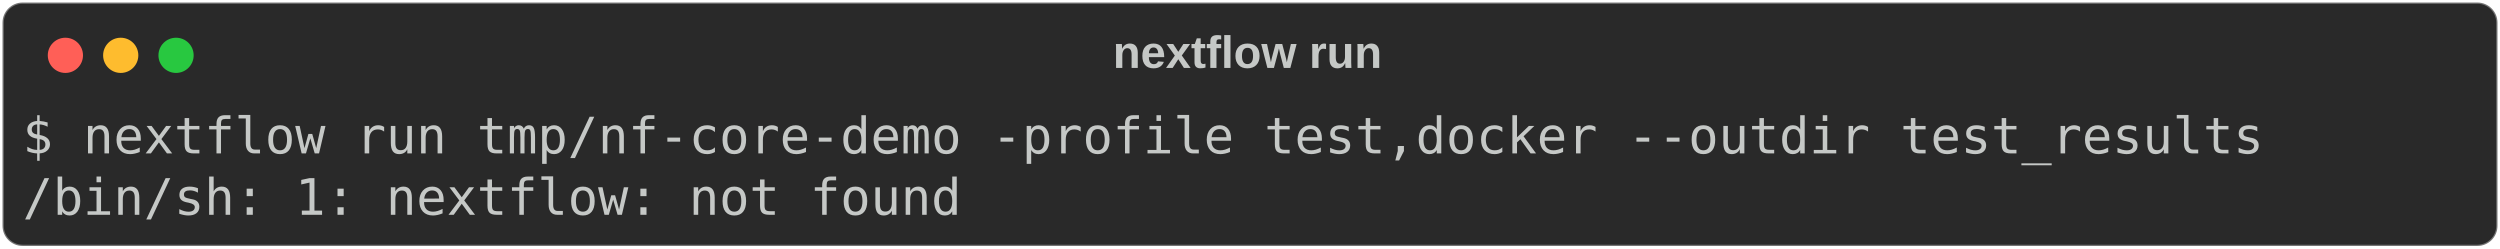
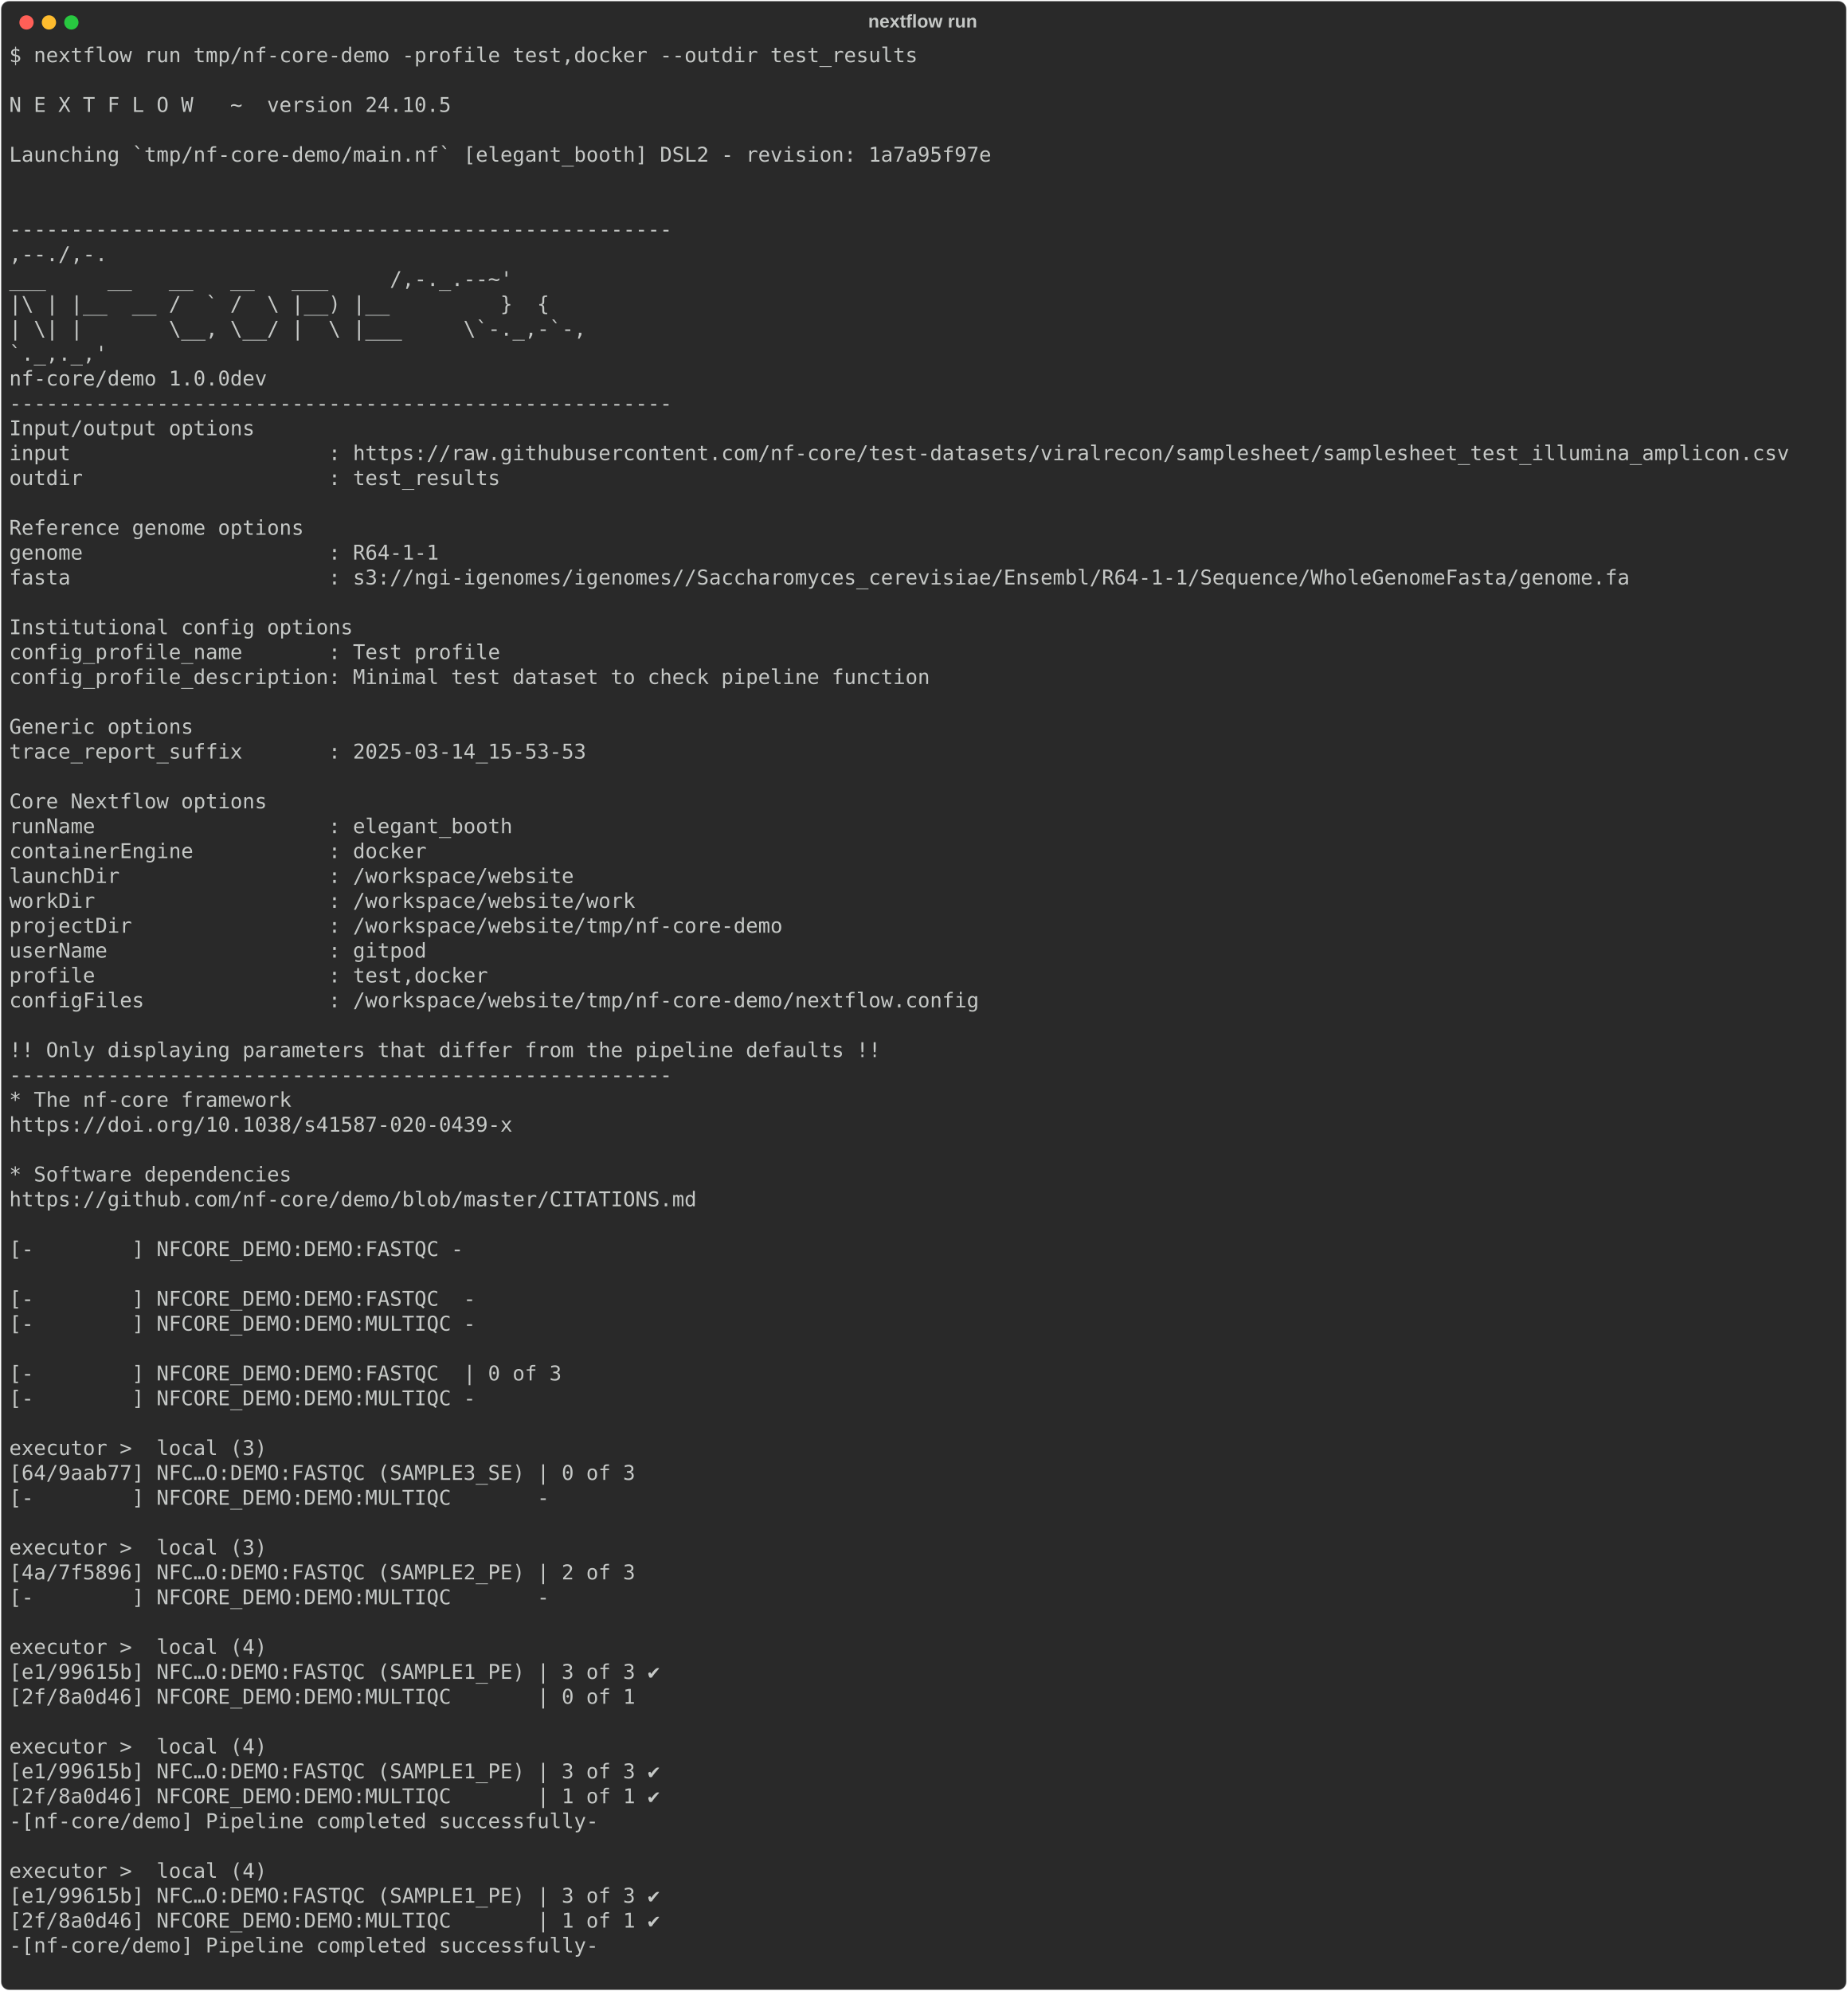
- <svg xmlns="http://www.w3.org/2000/svg" class="rich-terminal" viewBox="0 0 994 98.8">
+ <svg xmlns="http://www.w3.org/2000/svg" class="rich-terminal" viewBox="0 0 1812 1953.2">
  <style>

    @font-face {
        font-family: "Fira Code";
        src: local("FiraCode-Regular"),
                url("https://cdnjs.cloudflare.com/ajax/libs/firacode/6.2.0/woff2/FiraCode-Regular.woff2") format("woff2"),
                url("https://cdnjs.cloudflare.com/ajax/libs/firacode/6.2.0/woff/FiraCode-Regular.woff") format("woff");
        font-style: normal;
        font-weight: 400;
    }
    @font-face {
        font-family: "Fira Code";
        src: local("FiraCode-Bold"),
                url("https://cdnjs.cloudflare.com/ajax/libs/firacode/6.2.0/woff2/FiraCode-Bold.woff2") format("woff2"),
                url("https://cdnjs.cloudflare.com/ajax/libs/firacode/6.2.0/woff/FiraCode-Bold.woff") format("woff");
        font-style: bold;
        font-weight: 700;
    }

-     .terminal-211040878-matrix {
+     .terminal-649562657-matrix {
        font-family: Fira Code, monospace;
        font-size: 20px;
        line-height: 24.4px;
        font-variant-east-asian: full-width;
    }

-     .terminal-211040878-title {
+     .terminal-649562657-title {
        font-size: 18px;
        font-weight: bold;
        font-family: arial;
    }

-     .terminal-211040878-r1 { fill: #c5c8c6 }
+     .terminal-649562657-r1 { fill: #c5c8c6 }
    </style>
  <defs>
-     <clipPath id="terminal-211040878-clip-terminal">
-       <rect x="0" y="0" width="975.0" height="47.8" />
-     </clipPath>
-     <clipPath id="terminal-211040878-line-0">
-       <rect x="0" y="1.5" width="976" height="24.65" />
+     <clipPath id="terminal-649562657-clip-terminal">
+       <rect x="0" y="0" width="1792.4" height="1902.2" />
+     </clipPath>
+     <clipPath id="terminal-649562657-line-0">
+       <rect x="0" y="1.5" width="1793.4" height="24.65" />
+     </clipPath>
+     <clipPath id="terminal-649562657-line-1">
+       <rect x="0" y="25.9" width="1793.4" height="24.65" />
+     </clipPath>
+     <clipPath id="terminal-649562657-line-2">
+       <rect x="0" y="50.3" width="1793.4" height="24.65" />
+     </clipPath>
+     <clipPath id="terminal-649562657-line-3">
+       <rect x="0" y="74.7" width="1793.4" height="24.65" />
+     </clipPath>
+     <clipPath id="terminal-649562657-line-4">
+       <rect x="0" y="99.1" width="1793.4" height="24.65" />
+     </clipPath>
+     <clipPath id="terminal-649562657-line-5">
+       <rect x="0" y="123.5" width="1793.4" height="24.65" />
+     </clipPath>
+     <clipPath id="terminal-649562657-line-6">
+       <rect x="0" y="147.9" width="1793.4" height="24.65" />
+     </clipPath>
+     <clipPath id="terminal-649562657-line-7">
+       <rect x="0" y="172.3" width="1793.4" height="24.65" />
+     </clipPath>
+     <clipPath id="terminal-649562657-line-8">
+       <rect x="0" y="196.7" width="1793.4" height="24.65" />
+     </clipPath>
+     <clipPath id="terminal-649562657-line-9">
+       <rect x="0" y="221.1" width="1793.4" height="24.65" />
+     </clipPath>
+     <clipPath id="terminal-649562657-line-10">
+       <rect x="0" y="245.5" width="1793.4" height="24.65" />
+     </clipPath>
+     <clipPath id="terminal-649562657-line-11">
+       <rect x="0" y="269.9" width="1793.4" height="24.65" />
+     </clipPath>
+     <clipPath id="terminal-649562657-line-12">
+       <rect x="0" y="294.3" width="1793.4" height="24.65" />
+     </clipPath>
+     <clipPath id="terminal-649562657-line-13">
+       <rect x="0" y="318.7" width="1793.4" height="24.65" />
+     </clipPath>
+     <clipPath id="terminal-649562657-line-14">
+       <rect x="0" y="343.1" width="1793.4" height="24.65" />
+     </clipPath>
+     <clipPath id="terminal-649562657-line-15">
+       <rect x="0" y="367.5" width="1793.4" height="24.65" />
+     </clipPath>
+     <clipPath id="terminal-649562657-line-16">
+       <rect x="0" y="391.9" width="1793.4" height="24.65" />
+     </clipPath>
+     <clipPath id="terminal-649562657-line-17">
+       <rect x="0" y="416.3" width="1793.4" height="24.65" />
+     </clipPath>
+     <clipPath id="terminal-649562657-line-18">
+       <rect x="0" y="440.7" width="1793.4" height="24.65" />
+     </clipPath>
+     <clipPath id="terminal-649562657-line-19">
+       <rect x="0" y="465.1" width="1793.4" height="24.65" />
+     </clipPath>
+     <clipPath id="terminal-649562657-line-20">
+       <rect x="0" y="489.5" width="1793.4" height="24.65" />
+     </clipPath>
+     <clipPath id="terminal-649562657-line-21">
+       <rect x="0" y="513.9" width="1793.4" height="24.65" />
+     </clipPath>
+     <clipPath id="terminal-649562657-line-22">
+       <rect x="0" y="538.3" width="1793.4" height="24.65" />
+     </clipPath>
+     <clipPath id="terminal-649562657-line-23">
+       <rect x="0" y="562.7" width="1793.4" height="24.65" />
+     </clipPath>
+     <clipPath id="terminal-649562657-line-24">
+       <rect x="0" y="587.1" width="1793.4" height="24.65" />
+     </clipPath>
+     <clipPath id="terminal-649562657-line-25">
+       <rect x="0" y="611.5" width="1793.4" height="24.65" />
+     </clipPath>
+     <clipPath id="terminal-649562657-line-26">
+       <rect x="0" y="635.9" width="1793.4" height="24.65" />
+     </clipPath>
+     <clipPath id="terminal-649562657-line-27">
+       <rect x="0" y="660.3" width="1793.4" height="24.65" />
+     </clipPath>
+     <clipPath id="terminal-649562657-line-28">
+       <rect x="0" y="684.7" width="1793.4" height="24.65" />
+     </clipPath>
+     <clipPath id="terminal-649562657-line-29">
+       <rect x="0" y="709.1" width="1793.4" height="24.65" />
+     </clipPath>
+     <clipPath id="terminal-649562657-line-30">
+       <rect x="0" y="733.5" width="1793.4" height="24.65" />
+     </clipPath>
+     <clipPath id="terminal-649562657-line-31">
+       <rect x="0" y="757.9" width="1793.4" height="24.65" />
+     </clipPath>
+     <clipPath id="terminal-649562657-line-32">
+       <rect x="0" y="782.3" width="1793.4" height="24.65" />
+     </clipPath>
+     <clipPath id="terminal-649562657-line-33">
+       <rect x="0" y="806.7" width="1793.4" height="24.65" />
+     </clipPath>
+     <clipPath id="terminal-649562657-line-34">
+       <rect x="0" y="831.1" width="1793.4" height="24.65" />
+     </clipPath>
+     <clipPath id="terminal-649562657-line-35">
+       <rect x="0" y="855.5" width="1793.4" height="24.65" />
+     </clipPath>
+     <clipPath id="terminal-649562657-line-36">
+       <rect x="0" y="879.9" width="1793.4" height="24.65" />
+     </clipPath>
+     <clipPath id="terminal-649562657-line-37">
+       <rect x="0" y="904.3" width="1793.4" height="24.65" />
+     </clipPath>
+     <clipPath id="terminal-649562657-line-38">
+       <rect x="0" y="928.7" width="1793.4" height="24.65" />
+     </clipPath>
+     <clipPath id="terminal-649562657-line-39">
+       <rect x="0" y="953.1" width="1793.4" height="24.65" />
+     </clipPath>
+     <clipPath id="terminal-649562657-line-40">
+       <rect x="0" y="977.5" width="1793.4" height="24.65" />
+     </clipPath>
+     <clipPath id="terminal-649562657-line-41">
+       <rect x="0" y="1001.9" width="1793.4" height="24.65" />
+     </clipPath>
+     <clipPath id="terminal-649562657-line-42">
+       <rect x="0" y="1026.3" width="1793.4" height="24.65" />
+     </clipPath>
+     <clipPath id="terminal-649562657-line-43">
+       <rect x="0" y="1050.7" width="1793.4" height="24.65" />
+     </clipPath>
+     <clipPath id="terminal-649562657-line-44">
+       <rect x="0" y="1075.1" width="1793.4" height="24.65" />
+     </clipPath>
+     <clipPath id="terminal-649562657-line-45">
+       <rect x="0" y="1099.5" width="1793.4" height="24.65" />
+     </clipPath>
+     <clipPath id="terminal-649562657-line-46">
+       <rect x="0" y="1123.9" width="1793.4" height="24.65" />
+     </clipPath>
+     <clipPath id="terminal-649562657-line-47">
+       <rect x="0" y="1148.3" width="1793.4" height="24.65" />
+     </clipPath>
+     <clipPath id="terminal-649562657-line-48">
+       <rect x="0" y="1172.7" width="1793.4" height="24.65" />
+     </clipPath>
+     <clipPath id="terminal-649562657-line-49">
+       <rect x="0" y="1197.1" width="1793.4" height="24.65" />
+     </clipPath>
+     <clipPath id="terminal-649562657-line-50">
+       <rect x="0" y="1221.5" width="1793.4" height="24.65" />
+     </clipPath>
+     <clipPath id="terminal-649562657-line-51">
+       <rect x="0" y="1245.9" width="1793.4" height="24.65" />
+     </clipPath>
+     <clipPath id="terminal-649562657-line-52">
+       <rect x="0" y="1270.3" width="1793.4" height="24.65" />
+     </clipPath>
+     <clipPath id="terminal-649562657-line-53">
+       <rect x="0" y="1294.7" width="1793.4" height="24.65" />
+     </clipPath>
+     <clipPath id="terminal-649562657-line-54">
+       <rect x="0" y="1319.1" width="1793.4" height="24.65" />
+     </clipPath>
+     <clipPath id="terminal-649562657-line-55">
+       <rect x="0" y="1343.5" width="1793.4" height="24.65" />
+     </clipPath>
+     <clipPath id="terminal-649562657-line-56">
+       <rect x="0" y="1367.9" width="1793.4" height="24.65" />
+     </clipPath>
+     <clipPath id="terminal-649562657-line-57">
+       <rect x="0" y="1392.3" width="1793.4" height="24.65" />
+     </clipPath>
+     <clipPath id="terminal-649562657-line-58">
+       <rect x="0" y="1416.7" width="1793.4" height="24.65" />
+     </clipPath>
+     <clipPath id="terminal-649562657-line-59">
+       <rect x="0" y="1441.1" width="1793.4" height="24.65" />
+     </clipPath>
+     <clipPath id="terminal-649562657-line-60">
+       <rect x="0" y="1465.5" width="1793.4" height="24.65" />
+     </clipPath>
+     <clipPath id="terminal-649562657-line-61">
+       <rect x="0" y="1489.9" width="1793.4" height="24.65" />
+     </clipPath>
+     <clipPath id="terminal-649562657-line-62">
+       <rect x="0" y="1514.3" width="1793.4" height="24.65" />
+     </clipPath>
+     <clipPath id="terminal-649562657-line-63">
+       <rect x="0" y="1538.7" width="1793.4" height="24.65" />
+     </clipPath>
+     <clipPath id="terminal-649562657-line-64">
+       <rect x="0" y="1563.1" width="1793.4" height="24.65" />
+     </clipPath>
+     <clipPath id="terminal-649562657-line-65">
+       <rect x="0" y="1587.5" width="1793.4" height="24.65" />
+     </clipPath>
+     <clipPath id="terminal-649562657-line-66">
+       <rect x="0" y="1611.9" width="1793.4" height="24.65" />
+     </clipPath>
+     <clipPath id="terminal-649562657-line-67">
+       <rect x="0" y="1636.3" width="1793.4" height="24.65" />
+     </clipPath>
+     <clipPath id="terminal-649562657-line-68">
+       <rect x="0" y="1660.7" width="1793.4" height="24.65" />
+     </clipPath>
+     <clipPath id="terminal-649562657-line-69">
+       <rect x="0" y="1685.1" width="1793.4" height="24.65" />
+     </clipPath>
+     <clipPath id="terminal-649562657-line-70">
+       <rect x="0" y="1709.5" width="1793.4" height="24.65" />
+     </clipPath>
+     <clipPath id="terminal-649562657-line-71">
+       <rect x="0" y="1733.9" width="1793.4" height="24.65" />
+     </clipPath>
+     <clipPath id="terminal-649562657-line-72">
+       <rect x="0" y="1758.3" width="1793.4" height="24.65" />
+     </clipPath>
+     <clipPath id="terminal-649562657-line-73">
+       <rect x="0" y="1782.7" width="1793.4" height="24.65" />
+     </clipPath>
+     <clipPath id="terminal-649562657-line-74">
+       <rect x="0" y="1807.1" width="1793.4" height="24.65" />
+     </clipPath>
+     <clipPath id="terminal-649562657-line-75">
+       <rect x="0" y="1831.5" width="1793.4" height="24.65" />
+     </clipPath>
+     <clipPath id="terminal-649562657-line-76">
+       <rect x="0" y="1855.9" width="1793.4" height="24.65" />
    </clipPath>
  </defs>
-   <rect fill="#292929" stroke="rgba(255,255,255,0.35)" stroke-width="1" x="1" y="1" width="992" height="96.8" rx="8" />
-   <text class="terminal-211040878-title" fill="#c5c8c6" text-anchor="middle" x="496" y="27">nextflow run</text>
+   <rect fill="#292929" stroke="rgba(255,255,255,0.35)" stroke-width="1" x="1" y="1" width="1810" height="1951.2" rx="8" />
+   <text class="terminal-649562657-title" fill="#c5c8c6" text-anchor="middle" x="905" y="27">nextflow run</text>
  <g transform="translate(26,22)">
    <circle cx="0" cy="0" r="7" fill="#ff5f57" />
    <circle cx="22" cy="0" r="7" fill="#febc2e" />
    <circle cx="44" cy="0" r="7" fill="#28c840" />
  </g>
-   <g transform="translate(9, 41)" clip-path="url(#terminal-211040878-clip-terminal)">
-     <g class="terminal-211040878-matrix">
-       <text class="terminal-211040878-r1" x="0" y="20" textLength="902.8" clip-path="url(#terminal-211040878-line-0)">$ nextflow run tmp/nf-core-demo -profile test,docker --outdir test_results</text>
-       <text class="terminal-211040878-r1" x="976" y="20" textLength="12.2" clip-path="url(#terminal-211040878-line-0)">
- </text>
-       <text class="terminal-211040878-r1" x="0" y="44.4" textLength="378.2" clip-path="url(#terminal-211040878-line-1)">/bin/sh: 1: nextflow: not found</text>
-       <text class="terminal-211040878-r1" x="976" y="44.4" textLength="12.2" clip-path="url(#terminal-211040878-line-1)">
+   <g transform="translate(9, 41)" clip-path="url(#terminal-649562657-clip-terminal)">
+     <g class="terminal-649562657-matrix">
+       <text class="terminal-649562657-r1" x="0" y="20" textLength="902.8" clip-path="url(#terminal-649562657-line-0)">$ nextflow run tmp/nf-core-demo -profile test,docker --outdir test_results</text>
+       <text class="terminal-649562657-r1" x="1793.4" y="20" textLength="12.2" clip-path="url(#terminal-649562657-line-0)">
+ </text>
+       <text class="terminal-649562657-r1" x="1793.4" y="44.4" textLength="12.2" clip-path="url(#terminal-649562657-line-1)">
+ </text>
+       <text class="terminal-649562657-r1" x="0" y="68.8" textLength="451.4" clip-path="url(#terminal-649562657-line-2)"> N E X T F L O W   ~  version 24.10.5</text>
+       <text class="terminal-649562657-r1" x="1793.4" y="68.8" textLength="12.2" clip-path="url(#terminal-649562657-line-2)">
+ </text>
+       <text class="terminal-649562657-r1" x="1793.4" y="93.2" textLength="12.2" clip-path="url(#terminal-649562657-line-3)">
+ </text>
+       <text class="terminal-649562657-r1" x="0" y="117.6" textLength="976" clip-path="url(#terminal-649562657-line-4)">Launching `tmp/nf-core-demo/main.nf` [elegant_booth] DSL2 - revision: 1a7a95f97e</text>
+       <text class="terminal-649562657-r1" x="1793.4" y="117.6" textLength="12.2" clip-path="url(#terminal-649562657-line-4)">
+ </text>
+       <text class="terminal-649562657-r1" x="1793.4" y="142" textLength="12.2" clip-path="url(#terminal-649562657-line-5)">
+ </text>
+       <text class="terminal-649562657-r1" x="1793.4" y="166.4" textLength="12.2" clip-path="url(#terminal-649562657-line-6)">
+ </text>
+       <text class="terminal-649562657-r1" x="0" y="190.8" textLength="658.8" clip-path="url(#terminal-649562657-line-7)">------------------------------------------------------</text>
+       <text class="terminal-649562657-r1" x="1793.4" y="190.8" textLength="12.2" clip-path="url(#terminal-649562657-line-7)">
+ </text>
+       <text class="terminal-649562657-r1" x="0" y="215.2" textLength="585.6" clip-path="url(#terminal-649562657-line-8)">                                        ,--./,-.</text>
+       <text class="terminal-649562657-r1" x="1793.4" y="215.2" textLength="12.2" clip-path="url(#terminal-649562657-line-8)">
+ </text>
+       <text class="terminal-649562657-r1" x="0" y="239.6" textLength="597.8" clip-path="url(#terminal-649562657-line-9)">        ___     __   __   __   ___     /,-._.--~'</text>
+       <text class="terminal-649562657-r1" x="1793.4" y="239.6" textLength="12.2" clip-path="url(#terminal-649562657-line-9)">
+ </text>
+       <text class="terminal-649562657-r1" x="0" y="264" textLength="561.2" clip-path="url(#terminal-649562657-line-10)">  |\ | |__  __ /  ` /  \ |__) |__         }  {</text>
+       <text class="terminal-649562657-r1" x="1793.4" y="264" textLength="12.2" clip-path="url(#terminal-649562657-line-10)">
+ </text>
+       <text class="terminal-649562657-r1" x="0" y="288.4" textLength="597.8" clip-path="url(#terminal-649562657-line-11)">  | \| |       \__, \__/ |  \ |___     \`-._,-`-,</text>
+       <text class="terminal-649562657-r1" x="1793.4" y="288.4" textLength="12.2" clip-path="url(#terminal-649562657-line-11)">
+ </text>
+       <text class="terminal-649562657-r1" x="0" y="312.8" textLength="585.6" clip-path="url(#terminal-649562657-line-12)">                                        `._,._,'</text>
+       <text class="terminal-649562657-r1" x="1793.4" y="312.8" textLength="12.2" clip-path="url(#terminal-649562657-line-12)">
+ </text>
+       <text class="terminal-649562657-r1" x="0" y="337.2" textLength="280.6" clip-path="url(#terminal-649562657-line-13)">  nf-core/demo 1.0.0dev</text>
+       <text class="terminal-649562657-r1" x="1793.4" y="337.2" textLength="12.2" clip-path="url(#terminal-649562657-line-13)">
+ </text>
+       <text class="terminal-649562657-r1" x="0" y="361.6" textLength="658.8" clip-path="url(#terminal-649562657-line-14)">------------------------------------------------------</text>
+       <text class="terminal-649562657-r1" x="1793.4" y="361.6" textLength="12.2" clip-path="url(#terminal-649562657-line-14)">
+ </text>
+       <text class="terminal-649562657-r1" x="0" y="386" textLength="244" clip-path="url(#terminal-649562657-line-15)">Input/output options</text>
+       <text class="terminal-649562657-r1" x="1793.4" y="386" textLength="12.2" clip-path="url(#terminal-649562657-line-15)">
+ </text>
+       <text class="terminal-649562657-r1" x="0" y="410.4" textLength="1793.4" clip-path="url(#terminal-649562657-line-16)">  input                     : https://raw.githubusercontent.com/nf-core/test-datasets/viralrecon/samplesheet/samplesheet_test_illumina_amplicon.csv</text>
+       <text class="terminal-649562657-r1" x="1793.4" y="410.4" textLength="12.2" clip-path="url(#terminal-649562657-line-16)">
+ </text>
+       <text class="terminal-649562657-r1" x="0" y="434.8" textLength="512.4" clip-path="url(#terminal-649562657-line-17)">  outdir                    : test_results</text>
+       <text class="terminal-649562657-r1" x="1793.4" y="434.8" textLength="12.2" clip-path="url(#terminal-649562657-line-17)">
+ </text>
+       <text class="terminal-649562657-r1" x="1793.4" y="459.2" textLength="12.2" clip-path="url(#terminal-649562657-line-18)">
+ </text>
+       <text class="terminal-649562657-r1" x="0" y="483.6" textLength="292.8" clip-path="url(#terminal-649562657-line-19)">Reference genome options</text>
+       <text class="terminal-649562657-r1" x="1793.4" y="483.6" textLength="12.2" clip-path="url(#terminal-649562657-line-19)">
+ </text>
+       <text class="terminal-649562657-r1" x="0" y="508" textLength="451.4" clip-path="url(#terminal-649562657-line-20)">  genome                    : R64-1-1</text>
+       <text class="terminal-649562657-r1" x="1793.4" y="508" textLength="12.2" clip-path="url(#terminal-649562657-line-20)">
+ </text>
+       <text class="terminal-649562657-r1" x="0" y="532.4" textLength="1634.8" clip-path="url(#terminal-649562657-line-21)">  fasta                     : s3://ngi-igenomes/igenomes//Saccharomyces_cerevisiae/Ensembl/R64-1-1/Sequence/WholeGenomeFasta/genome.fa</text>
+       <text class="terminal-649562657-r1" x="1793.4" y="532.4" textLength="12.2" clip-path="url(#terminal-649562657-line-21)">
+ </text>
+       <text class="terminal-649562657-r1" x="1793.4" y="556.8" textLength="12.2" clip-path="url(#terminal-649562657-line-22)">
+ </text>
+       <text class="terminal-649562657-r1" x="0" y="581.2" textLength="341.6" clip-path="url(#terminal-649562657-line-23)">Institutional config options</text>
+       <text class="terminal-649562657-r1" x="1793.4" y="581.2" textLength="12.2" clip-path="url(#terminal-649562657-line-23)">
+ </text>
+       <text class="terminal-649562657-r1" x="0" y="605.6" textLength="512.4" clip-path="url(#terminal-649562657-line-24)">  config_profile_name       : Test profile</text>
+       <text class="terminal-649562657-r1" x="1793.4" y="605.6" textLength="12.2" clip-path="url(#terminal-649562657-line-24)">
+ </text>
+       <text class="terminal-649562657-r1" x="0" y="630" textLength="939.4" clip-path="url(#terminal-649562657-line-25)">  config_profile_description: Minimal test dataset to check pipeline function</text>
+       <text class="terminal-649562657-r1" x="1793.4" y="630" textLength="12.2" clip-path="url(#terminal-649562657-line-25)">
+ </text>
+       <text class="terminal-649562657-r1" x="1793.4" y="654.4" textLength="12.2" clip-path="url(#terminal-649562657-line-26)">
+ </text>
+       <text class="terminal-649562657-r1" x="0" y="678.8" textLength="183" clip-path="url(#terminal-649562657-line-27)">Generic options</text>
+       <text class="terminal-649562657-r1" x="1793.4" y="678.8" textLength="12.2" clip-path="url(#terminal-649562657-line-27)">
+ </text>
+       <text class="terminal-649562657-r1" x="0" y="703.2" textLength="597.8" clip-path="url(#terminal-649562657-line-28)">  trace_report_suffix       : 2025-03-14_15-53-53</text>
+       <text class="terminal-649562657-r1" x="1793.4" y="703.2" textLength="12.2" clip-path="url(#terminal-649562657-line-28)">
+ </text>
+       <text class="terminal-649562657-r1" x="1793.4" y="727.6" textLength="12.2" clip-path="url(#terminal-649562657-line-29)">
+ </text>
+       <text class="terminal-649562657-r1" x="0" y="752" textLength="256.2" clip-path="url(#terminal-649562657-line-30)">Core Nextflow options</text>
+       <text class="terminal-649562657-r1" x="1793.4" y="752" textLength="12.2" clip-path="url(#terminal-649562657-line-30)">
+ </text>
+       <text class="terminal-649562657-r1" x="0" y="776.4" textLength="524.6" clip-path="url(#terminal-649562657-line-31)">  runName                   : elegant_booth</text>
+       <text class="terminal-649562657-r1" x="1793.4" y="776.4" textLength="12.2" clip-path="url(#terminal-649562657-line-31)">
+ </text>
+       <text class="terminal-649562657-r1" x="0" y="800.8" textLength="439.2" clip-path="url(#terminal-649562657-line-32)">  containerEngine           : docker</text>
+       <text class="terminal-649562657-r1" x="1793.4" y="800.8" textLength="12.2" clip-path="url(#terminal-649562657-line-32)">
+ </text>
+       <text class="terminal-649562657-r1" x="0" y="825.2" textLength="585.6" clip-path="url(#terminal-649562657-line-33)">  launchDir                 : /workspace/website</text>
+       <text class="terminal-649562657-r1" x="1793.4" y="825.2" textLength="12.2" clip-path="url(#terminal-649562657-line-33)">
+ </text>
+       <text class="terminal-649562657-r1" x="0" y="849.6" textLength="646.6" clip-path="url(#terminal-649562657-line-34)">  workDir                   : /workspace/website/work</text>
+       <text class="terminal-649562657-r1" x="1793.4" y="849.6" textLength="12.2" clip-path="url(#terminal-649562657-line-34)">
+ </text>
+       <text class="terminal-649562657-r1" x="0" y="874" textLength="793" clip-path="url(#terminal-649562657-line-35)">  projectDir                : /workspace/website/tmp/nf-core-demo</text>
+       <text class="terminal-649562657-r1" x="1793.4" y="874" textLength="12.2" clip-path="url(#terminal-649562657-line-35)">
+ </text>
+       <text class="terminal-649562657-r1" x="0" y="898.4" textLength="439.2" clip-path="url(#terminal-649562657-line-36)">  userName                  : gitpod</text>
+       <text class="terminal-649562657-r1" x="1793.4" y="898.4" textLength="12.2" clip-path="url(#terminal-649562657-line-36)">
+ </text>
+       <text class="terminal-649562657-r1" x="0" y="922.8" textLength="500.2" clip-path="url(#terminal-649562657-line-37)">  profile                   : test,docker</text>
+       <text class="terminal-649562657-r1" x="1793.4" y="922.8" textLength="12.2" clip-path="url(#terminal-649562657-line-37)">
+ </text>
+       <text class="terminal-649562657-r1" x="0" y="947.2" textLength="988.2" clip-path="url(#terminal-649562657-line-38)">  configFiles               : /workspace/website/tmp/nf-core-demo/nextflow.config</text>
+       <text class="terminal-649562657-r1" x="1793.4" y="947.2" textLength="12.2" clip-path="url(#terminal-649562657-line-38)">
+ </text>
+       <text class="terminal-649562657-r1" x="1793.4" y="971.6" textLength="12.2" clip-path="url(#terminal-649562657-line-39)">
+ </text>
+       <text class="terminal-649562657-r1" x="0" y="996" textLength="866.2" clip-path="url(#terminal-649562657-line-40)">!! Only displaying parameters that differ from the pipeline defaults !!</text>
+       <text class="terminal-649562657-r1" x="1793.4" y="996" textLength="12.2" clip-path="url(#terminal-649562657-line-40)">
+ </text>
+       <text class="terminal-649562657-r1" x="0" y="1020.4" textLength="658.8" clip-path="url(#terminal-649562657-line-41)">------------------------------------------------------</text>
+       <text class="terminal-649562657-r1" x="1793.4" y="1020.4" textLength="12.2" clip-path="url(#terminal-649562657-line-41)">
+ </text>
+       <text class="terminal-649562657-r1" x="0" y="1044.8" textLength="280.6" clip-path="url(#terminal-649562657-line-42)">* The nf-core framework</text>
+       <text class="terminal-649562657-r1" x="1793.4" y="1044.8" textLength="12.2" clip-path="url(#terminal-649562657-line-42)">
+ </text>
+       <text class="terminal-649562657-r1" x="0" y="1069.2" textLength="549" clip-path="url(#terminal-649562657-line-43)">    https://doi.org/10.1038/s41587-020-0439-x</text>
+       <text class="terminal-649562657-r1" x="1793.4" y="1069.2" textLength="12.2" clip-path="url(#terminal-649562657-line-43)">
+ </text>
+       <text class="terminal-649562657-r1" x="1793.4" y="1093.6" textLength="12.2" clip-path="url(#terminal-649562657-line-44)">
+ </text>
+       <text class="terminal-649562657-r1" x="0" y="1118" textLength="280.6" clip-path="url(#terminal-649562657-line-45)">* Software dependencies</text>
+       <text class="terminal-649562657-r1" x="1793.4" y="1118" textLength="12.2" clip-path="url(#terminal-649562657-line-45)">
+ </text>
+       <text class="terminal-649562657-r1" x="0" y="1142.4" textLength="732" clip-path="url(#terminal-649562657-line-46)">    https://github.com/nf-core/demo/blob/master/CITATIONS.md</text>
+       <text class="terminal-649562657-r1" x="1793.4" y="1142.4" textLength="12.2" clip-path="url(#terminal-649562657-line-46)">
+ </text>
+       <text class="terminal-649562657-r1" x="1793.4" y="1166.8" textLength="12.2" clip-path="url(#terminal-649562657-line-47)">
+ </text>
+       <text class="terminal-649562657-r1" x="0" y="1191.2" textLength="451.4" clip-path="url(#terminal-649562657-line-48)">[-        ] NFCORE_DEMO:DEMO:FASTQC -</text>
+       <text class="terminal-649562657-r1" x="1793.4" y="1191.2" textLength="12.2" clip-path="url(#terminal-649562657-line-48)">
+ </text>
+       <text class="terminal-649562657-r1" x="1793.4" y="1215.6" textLength="12.2" clip-path="url(#terminal-649562657-line-49)">
+ </text>
+       <text class="terminal-649562657-r1" x="0" y="1240" textLength="463.6" clip-path="url(#terminal-649562657-line-50)">[-        ] NFCORE_DEMO:DEMO:FASTQC  -</text>
+       <text class="terminal-649562657-r1" x="1793.4" y="1240" textLength="12.2" clip-path="url(#terminal-649562657-line-50)">
+ </text>
+       <text class="terminal-649562657-r1" x="0" y="1264.4" textLength="463.6" clip-path="url(#terminal-649562657-line-51)">[-        ] NFCORE_DEMO:DEMO:MULTIQC -</text>
+       <text class="terminal-649562657-r1" x="1793.4" y="1264.4" textLength="12.2" clip-path="url(#terminal-649562657-line-51)">
+ </text>
+       <text class="terminal-649562657-r1" x="1793.4" y="1288.8" textLength="12.2" clip-path="url(#terminal-649562657-line-52)">
+ </text>
+       <text class="terminal-649562657-r1" x="0" y="1313.2" textLength="549" clip-path="url(#terminal-649562657-line-53)">[-        ] NFCORE_DEMO:DEMO:FASTQC  | 0 of 3</text>
+       <text class="terminal-649562657-r1" x="1793.4" y="1313.2" textLength="12.2" clip-path="url(#terminal-649562657-line-53)">
+ </text>
+       <text class="terminal-649562657-r1" x="0" y="1337.6" textLength="463.6" clip-path="url(#terminal-649562657-line-54)">[-        ] NFCORE_DEMO:DEMO:MULTIQC -</text>
+       <text class="terminal-649562657-r1" x="1793.4" y="1337.6" textLength="12.2" clip-path="url(#terminal-649562657-line-54)">
+ </text>
+       <text class="terminal-649562657-r1" x="1793.4" y="1362" textLength="12.2" clip-path="url(#terminal-649562657-line-55)">
+ </text>
+       <text class="terminal-649562657-r1" x="0" y="1386.4" textLength="256.2" clip-path="url(#terminal-649562657-line-56)">executor &gt;  local (3)</text>
+       <text class="terminal-649562657-r1" x="1793.4" y="1386.4" textLength="12.2" clip-path="url(#terminal-649562657-line-56)">
+ </text>
+       <text class="terminal-649562657-r1" x="0" y="1410.8" textLength="622.2" clip-path="url(#terminal-649562657-line-57)">[64/9aab77] NFC…O:DEMO:FASTQC (SAMPLE3_SE) | 0 of 3</text>
+       <text class="terminal-649562657-r1" x="1793.4" y="1410.8" textLength="12.2" clip-path="url(#terminal-649562657-line-57)">
+ </text>
+       <text class="terminal-649562657-r1" x="0" y="1435.2" textLength="536.8" clip-path="url(#terminal-649562657-line-58)">[-        ] NFCORE_DEMO:DEMO:MULTIQC       -</text>
+       <text class="terminal-649562657-r1" x="1793.4" y="1435.2" textLength="12.2" clip-path="url(#terminal-649562657-line-58)">
+ </text>
+       <text class="terminal-649562657-r1" x="1793.4" y="1459.6" textLength="12.2" clip-path="url(#terminal-649562657-line-59)">
+ </text>
+       <text class="terminal-649562657-r1" x="0" y="1484" textLength="256.2" clip-path="url(#terminal-649562657-line-60)">executor &gt;  local (3)</text>
+       <text class="terminal-649562657-r1" x="1793.4" y="1484" textLength="12.2" clip-path="url(#terminal-649562657-line-60)">
+ </text>
+       <text class="terminal-649562657-r1" x="0" y="1508.4" textLength="622.2" clip-path="url(#terminal-649562657-line-61)">[4a/7f5896] NFC…O:DEMO:FASTQC (SAMPLE2_PE) | 2 of 3</text>
+       <text class="terminal-649562657-r1" x="1793.4" y="1508.4" textLength="12.2" clip-path="url(#terminal-649562657-line-61)">
+ </text>
+       <text class="terminal-649562657-r1" x="0" y="1532.8" textLength="536.8" clip-path="url(#terminal-649562657-line-62)">[-        ] NFCORE_DEMO:DEMO:MULTIQC       -</text>
+       <text class="terminal-649562657-r1" x="1793.4" y="1532.8" textLength="12.2" clip-path="url(#terminal-649562657-line-62)">
+ </text>
+       <text class="terminal-649562657-r1" x="1793.4" y="1557.2" textLength="12.2" clip-path="url(#terminal-649562657-line-63)">
+ </text>
+       <text class="terminal-649562657-r1" x="0" y="1581.6" textLength="256.2" clip-path="url(#terminal-649562657-line-64)">executor &gt;  local (4)</text>
+       <text class="terminal-649562657-r1" x="1793.4" y="1581.6" textLength="12.2" clip-path="url(#terminal-649562657-line-64)">
+ </text>
+       <text class="terminal-649562657-r1" x="0" y="1606" textLength="646.6" clip-path="url(#terminal-649562657-line-65)">[e1/99615b] NFC…O:DEMO:FASTQC (SAMPLE1_PE) | 3 of 3 ✔</text>
+       <text class="terminal-649562657-r1" x="1793.4" y="1606" textLength="12.2" clip-path="url(#terminal-649562657-line-65)">
+ </text>
+       <text class="terminal-649562657-r1" x="0" y="1630.4" textLength="622.2" clip-path="url(#terminal-649562657-line-66)">[2f/8a0d46] NFCORE_DEMO:DEMO:MULTIQC       | 0 of 1</text>
+       <text class="terminal-649562657-r1" x="1793.4" y="1630.4" textLength="12.2" clip-path="url(#terminal-649562657-line-66)">
+ </text>
+       <text class="terminal-649562657-r1" x="1793.4" y="1654.8" textLength="12.2" clip-path="url(#terminal-649562657-line-67)">
+ </text>
+       <text class="terminal-649562657-r1" x="0" y="1679.2" textLength="256.2" clip-path="url(#terminal-649562657-line-68)">executor &gt;  local (4)</text>
+       <text class="terminal-649562657-r1" x="1793.4" y="1679.2" textLength="12.2" clip-path="url(#terminal-649562657-line-68)">
+ </text>
+       <text class="terminal-649562657-r1" x="0" y="1703.6" textLength="646.6" clip-path="url(#terminal-649562657-line-69)">[e1/99615b] NFC…O:DEMO:FASTQC (SAMPLE1_PE) | 3 of 3 ✔</text>
+       <text class="terminal-649562657-r1" x="1793.4" y="1703.6" textLength="12.2" clip-path="url(#terminal-649562657-line-69)">
+ </text>
+       <text class="terminal-649562657-r1" x="0" y="1728" textLength="646.6" clip-path="url(#terminal-649562657-line-70)">[2f/8a0d46] NFCORE_DEMO:DEMO:MULTIQC       | 1 of 1 ✔</text>
+       <text class="terminal-649562657-r1" x="1793.4" y="1728" textLength="12.2" clip-path="url(#terminal-649562657-line-70)">
+ </text>
+       <text class="terminal-649562657-r1" x="0" y="1752.4" textLength="585.6" clip-path="url(#terminal-649562657-line-71)">-[nf-core/demo] Pipeline completed successfully-</text>
+       <text class="terminal-649562657-r1" x="1793.4" y="1752.4" textLength="12.2" clip-path="url(#terminal-649562657-line-71)">
+ </text>
+       <text class="terminal-649562657-r1" x="1793.4" y="1776.8" textLength="12.2" clip-path="url(#terminal-649562657-line-72)">
+ </text>
+       <text class="terminal-649562657-r1" x="0" y="1801.2" textLength="256.2" clip-path="url(#terminal-649562657-line-73)">executor &gt;  local (4)</text>
+       <text class="terminal-649562657-r1" x="1793.4" y="1801.2" textLength="12.2" clip-path="url(#terminal-649562657-line-73)">
+ </text>
+       <text class="terminal-649562657-r1" x="0" y="1825.6" textLength="646.6" clip-path="url(#terminal-649562657-line-74)">[e1/99615b] NFC…O:DEMO:FASTQC (SAMPLE1_PE) | 3 of 3 ✔</text>
+       <text class="terminal-649562657-r1" x="1793.4" y="1825.6" textLength="12.2" clip-path="url(#terminal-649562657-line-74)">
+ </text>
+       <text class="terminal-649562657-r1" x="0" y="1850" textLength="646.6" clip-path="url(#terminal-649562657-line-75)">[2f/8a0d46] NFCORE_DEMO:DEMO:MULTIQC       | 1 of 1 ✔</text>
+       <text class="terminal-649562657-r1" x="1793.4" y="1850" textLength="12.2" clip-path="url(#terminal-649562657-line-75)">
+ </text>
+       <text class="terminal-649562657-r1" x="0" y="1874.4" textLength="585.6" clip-path="url(#terminal-649562657-line-76)">-[nf-core/demo] Pipeline completed successfully-</text>
+       <text class="terminal-649562657-r1" x="1793.4" y="1874.4" textLength="12.2" clip-path="url(#terminal-649562657-line-76)">
+ </text>
+       <text class="terminal-649562657-r1" x="1793.4" y="1898.8" textLength="12.2" clip-path="url(#terminal-649562657-line-77)">
</text>
    </g>
  </g>
</svg>
